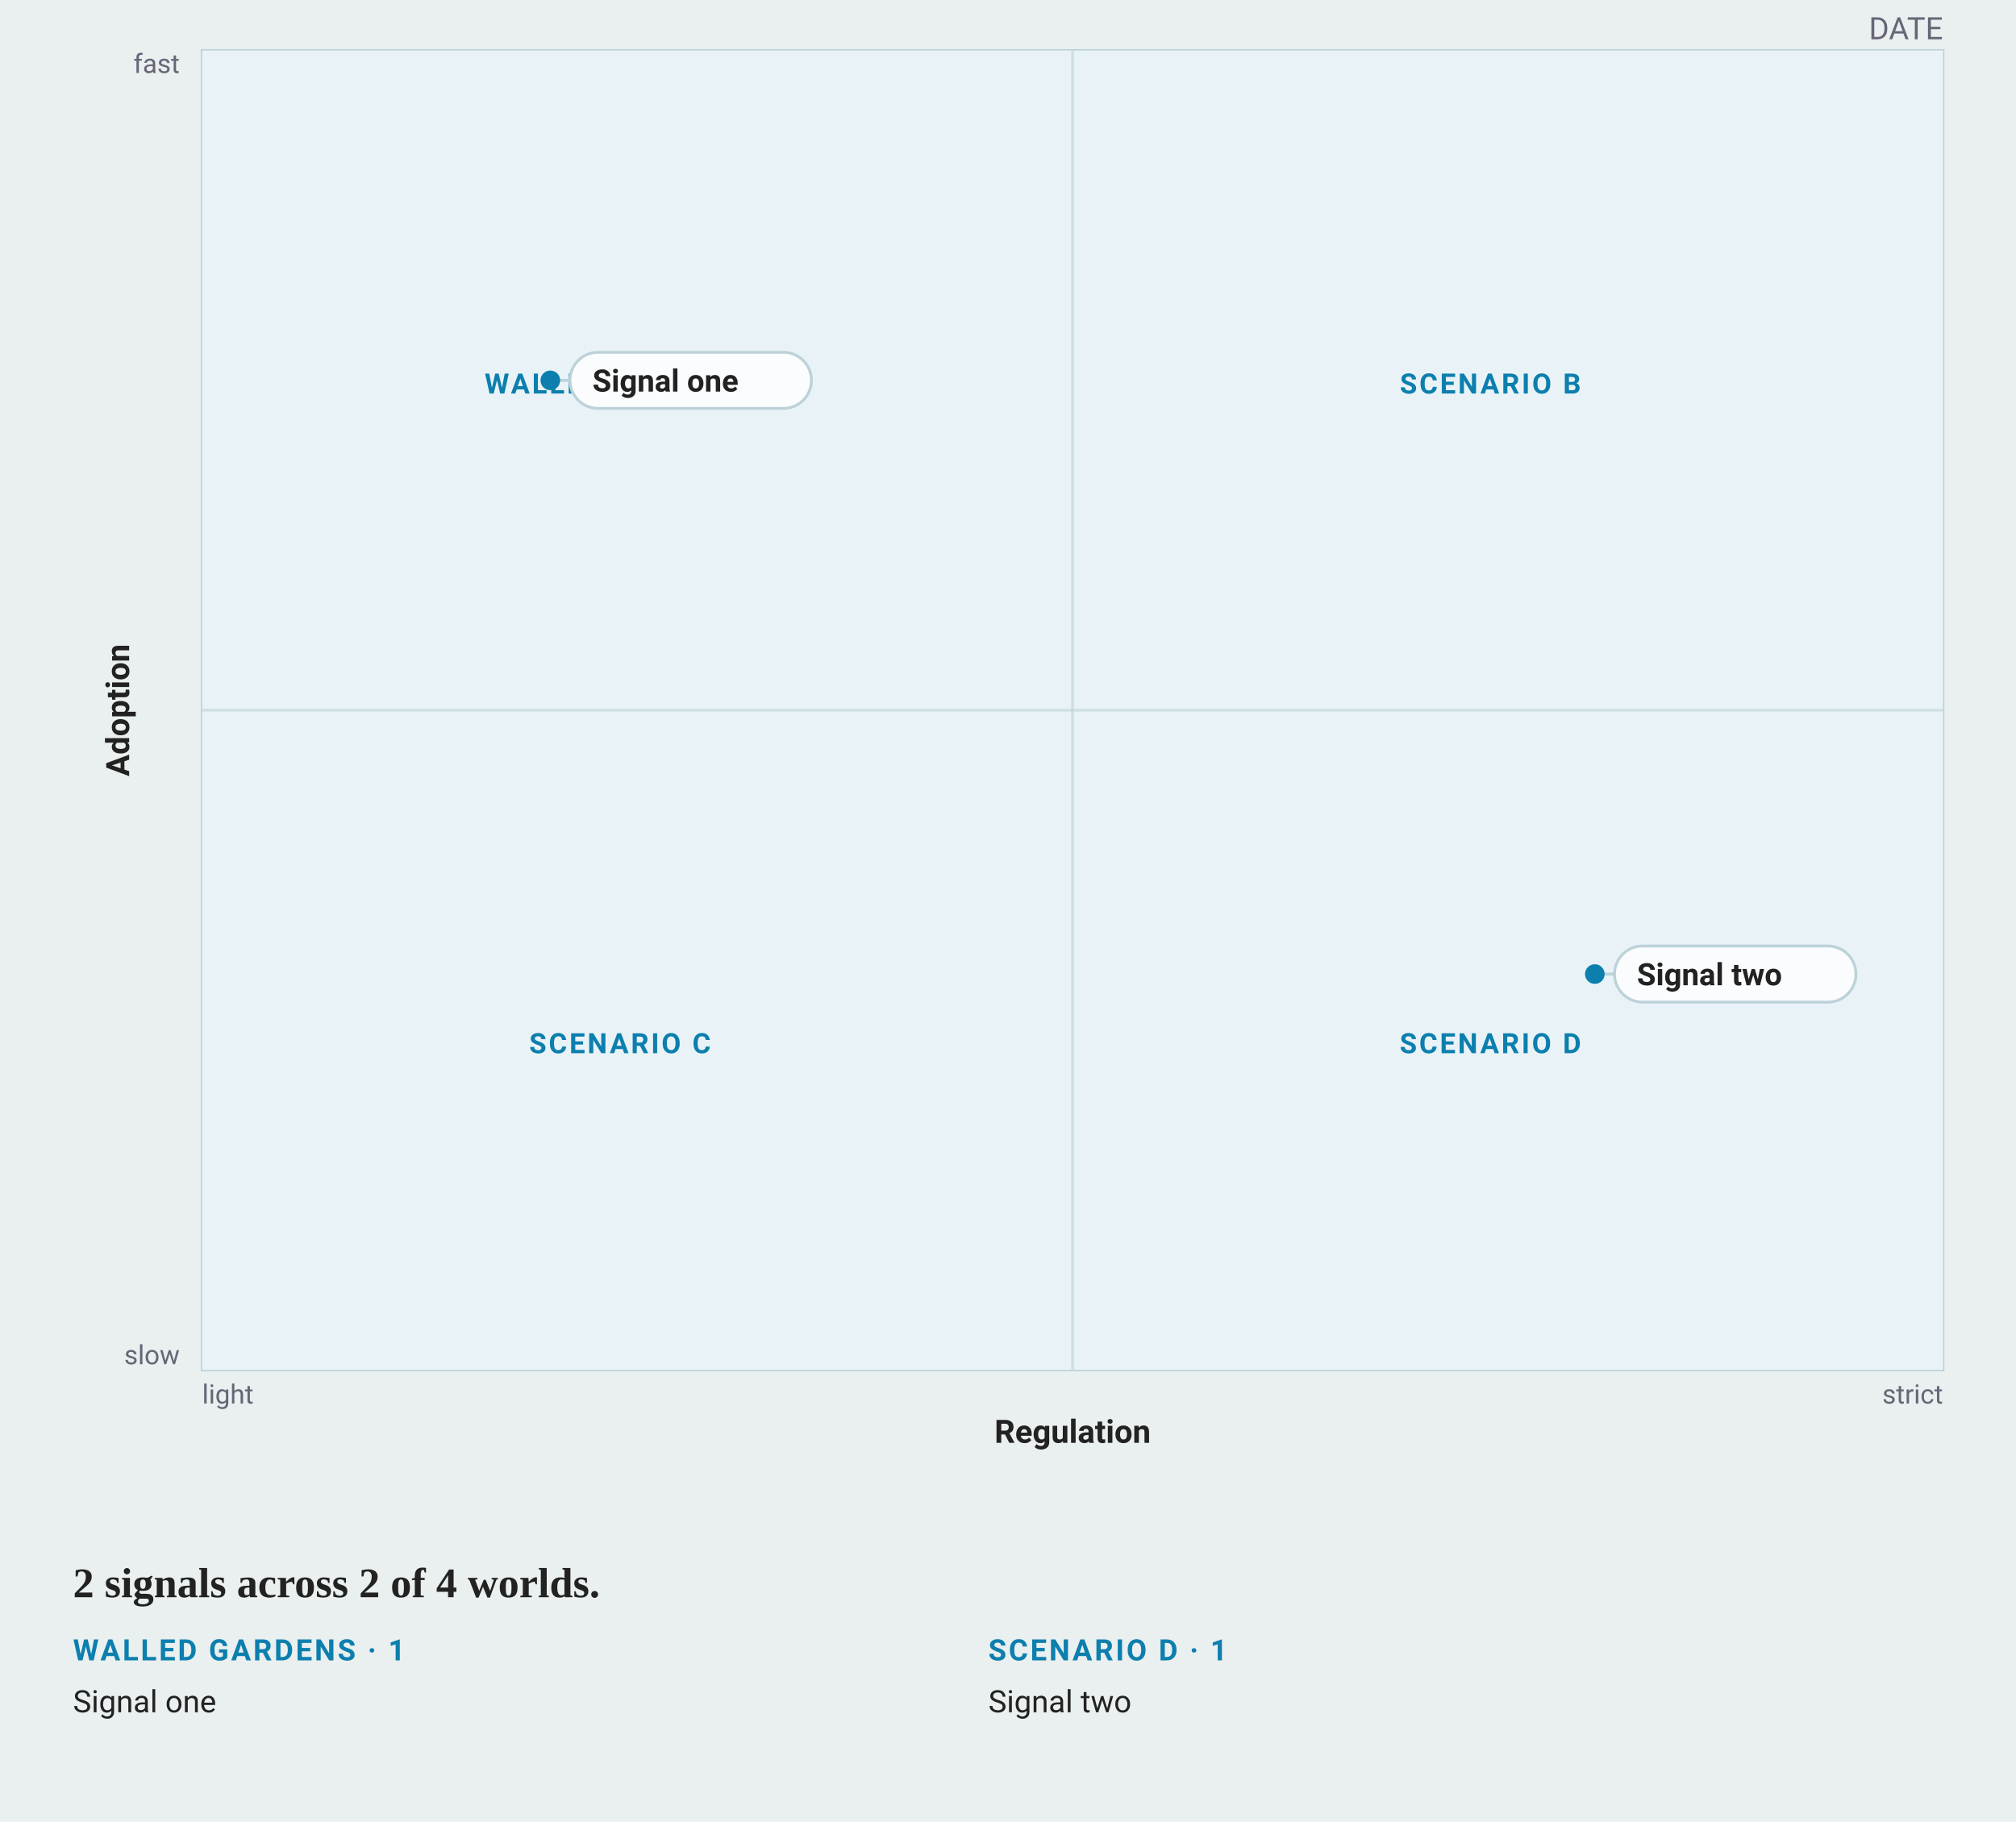
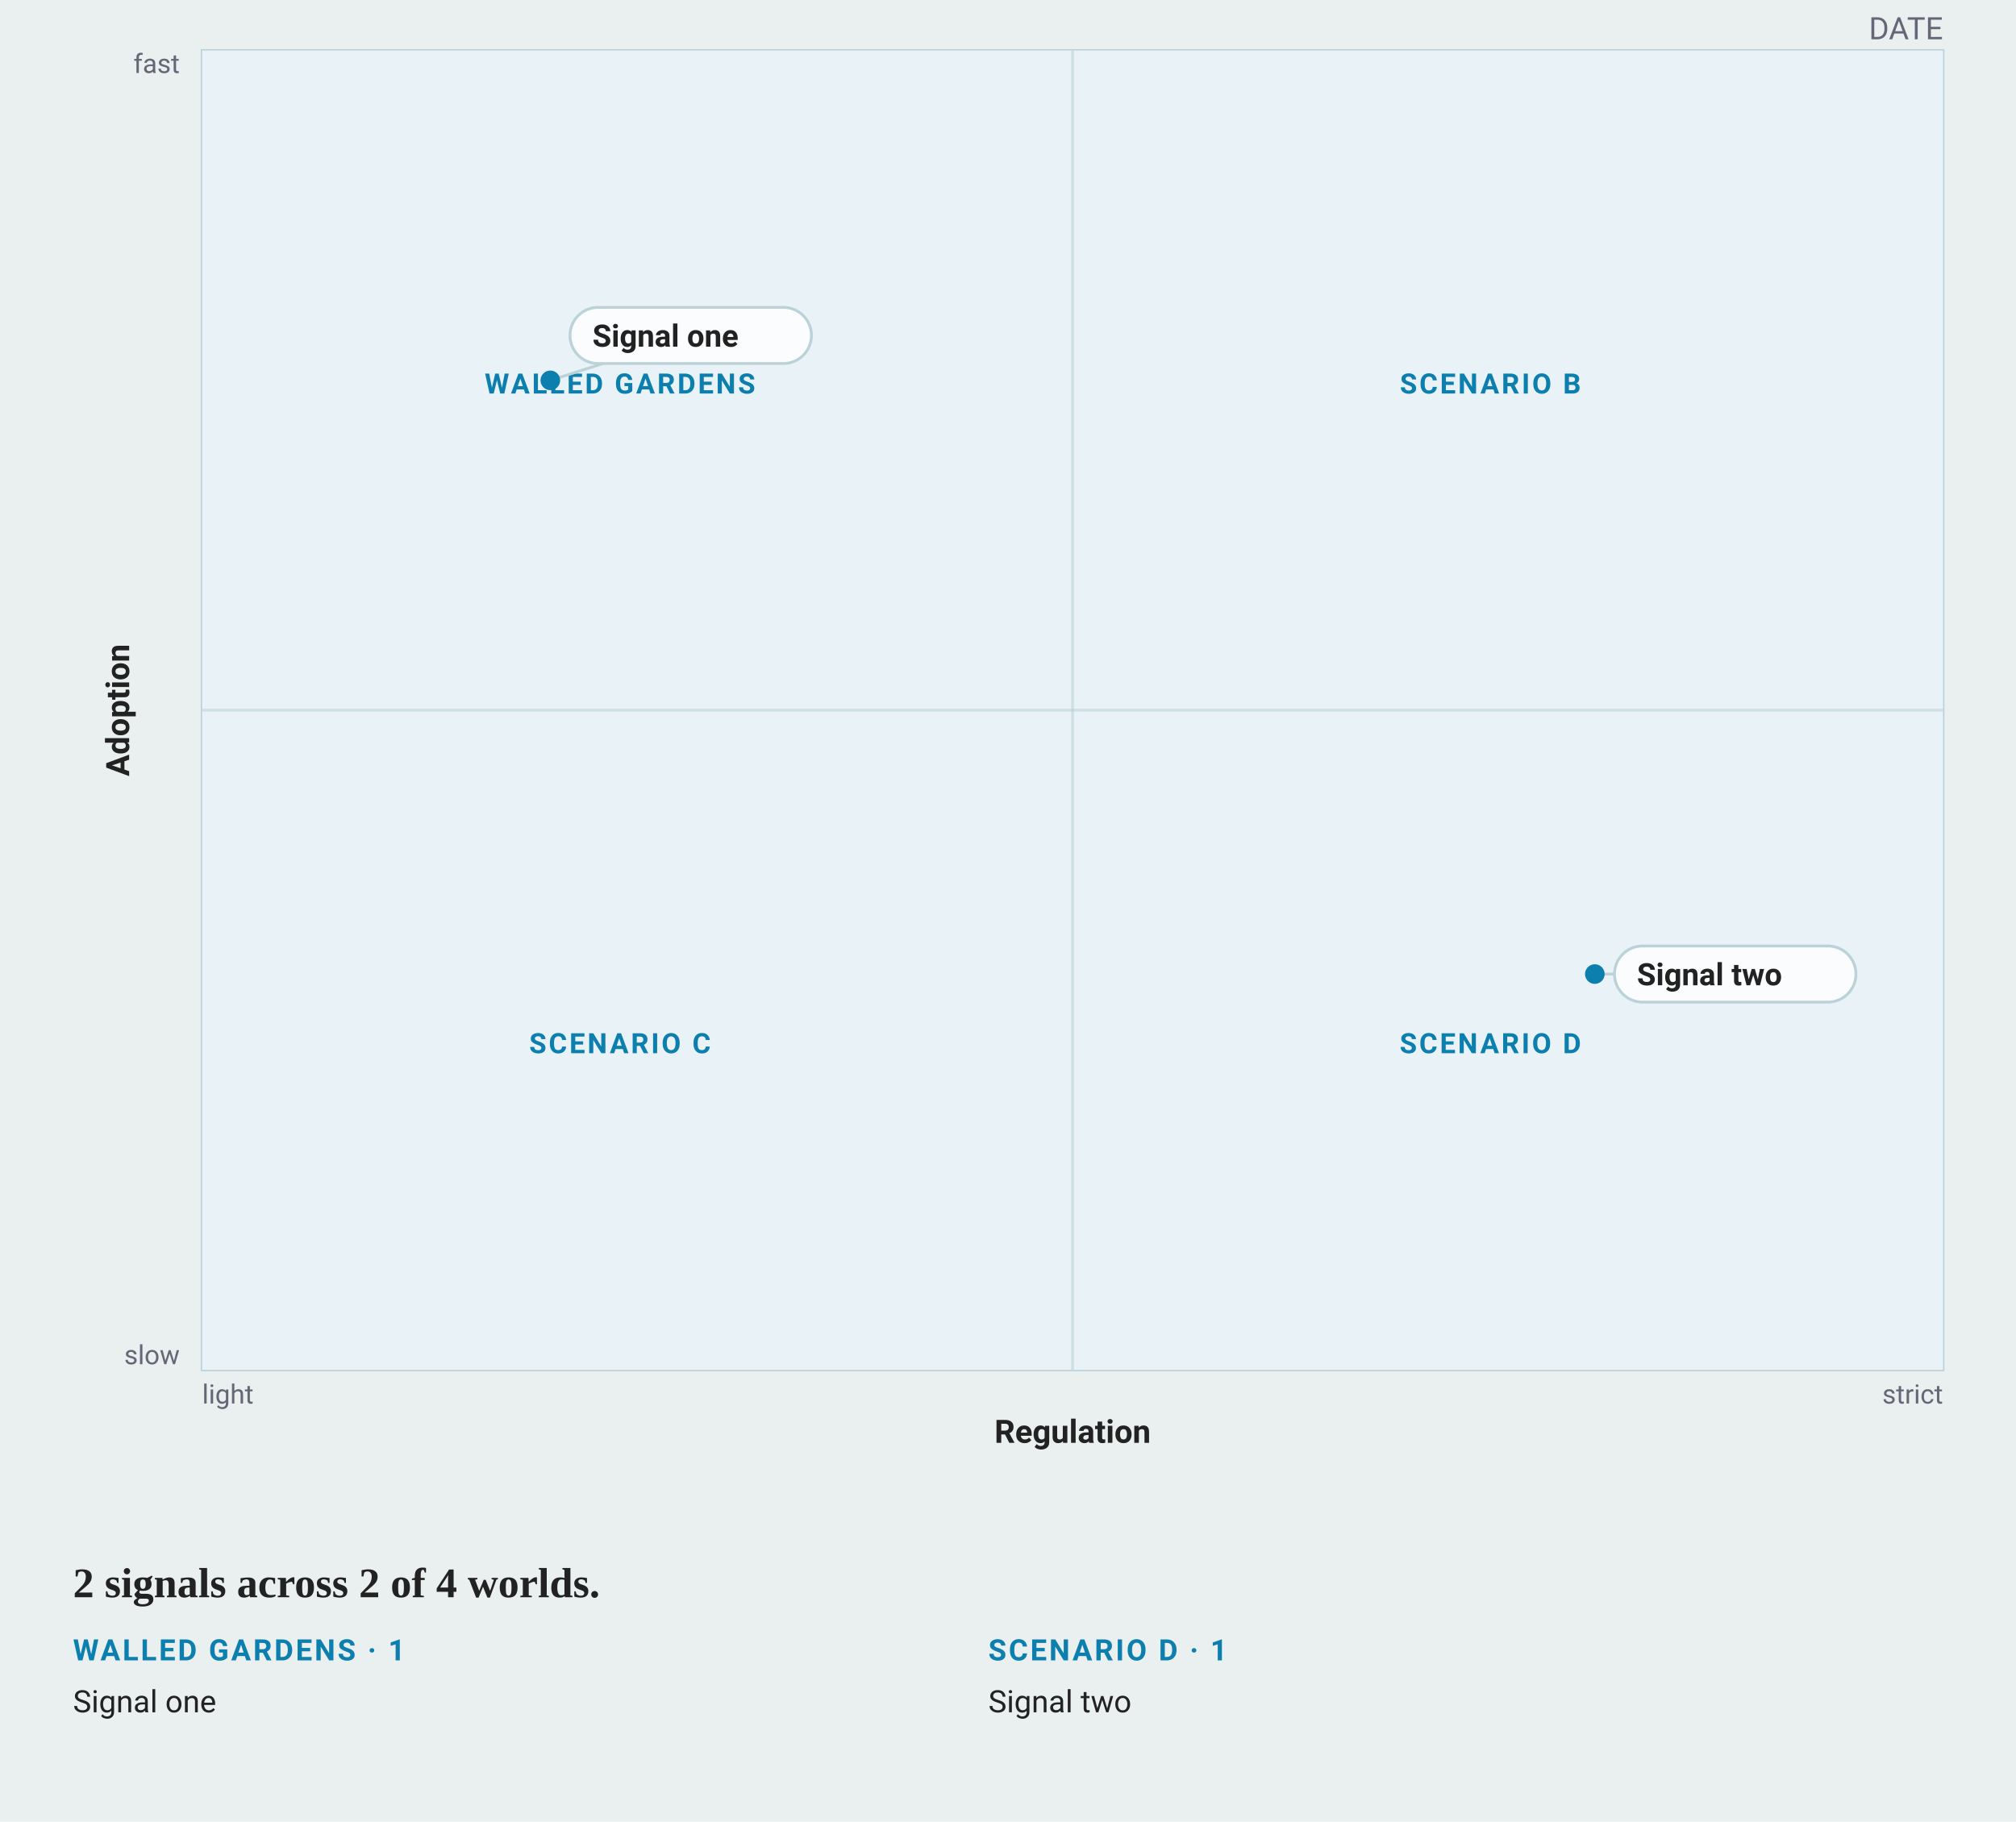
<svg xmlns="http://www.w3.org/2000/svg" width="718" height="649" viewBox="0 0 718 649" font-family="-apple-system, BlinkMacSystemFont, &quot;Segoe UI&quot;, Roboto, sans-serif">
  <rect width="718" height="649" fill="#eaefef" />
  <text x="692" y="14" text-anchor="end" font-size="11" fill="#667">DATE</text>
  <rect data-plane="1" x="72" y="18" width="620" height="470" fill="#fafcfd" stroke="#bcd2d9" />
  <path d="M72.0 253.0L382.0 253.0L382.0 18.0L72.0 18.0Z" fill="#e9f3f7" />
  <path d="M382.0 253.0L692.0 253.0L692.0 18.0L382.0 18.0Z" fill="#e9f3f7" />
  <path d="M72.0 488.0L382.0 488.0L382.0 253.0L72.0 253.0Z" fill="#e9f3f7" />
  <path d="M382.0 488.0L692.0 488.0L692.0 253.0L382.0 253.0Z" fill="#e9f3f7" />
  <line x1="382" y1="18" x2="382" y2="488" stroke="#bcd2d9" stroke-width="1" opacity="0.6" />
  <line x1="72" y1="253" x2="692" y2="253" stroke="#bcd2d9" stroke-width="1" opacity="0.6" />
  <text data-edit="zonename" data-line="3" data-raw="Walled gardens" data-zone="c:1,2" x="220.8" y="140.2" text-anchor="middle" font-size="10" font-weight="600" letter-spacing="0.8" fill="#0C7FAE">WALLED GARDENS</text>
  <text data-edit="zonename" data-line="-1" data-raw="Scenario B" data-zone="c:2,2" x="530.8" y="140.2" text-anchor="middle" font-size="10" font-weight="600" letter-spacing="0.8" fill="#0C7FAE">SCENARIO B</text>
  <text data-edit="zonename" data-line="-1" data-raw="Scenario C" data-zone="c:1,1" x="220.8" y="375.2" text-anchor="middle" font-size="10" font-weight="600" letter-spacing="0.8" fill="#0C7FAE">SCENARIO C</text>
  <text data-edit="zonename" data-line="-1" data-raw="Scenario D" data-zone="c:2,1" x="530.8" y="375.2" text-anchor="middle" font-size="10" font-weight="600" letter-spacing="0.8" fill="#0C7FAE">SCENARIO D</text>
  <text data-edit="axis" data-axis="x" data-line="1" data-raw="Regulation" x="382" y="514" text-anchor="middle" font-size="11.5" font-weight="600" fill="#222">Regulation</text>
  <text data-edit="axis" data-axis="y" data-line="2" data-raw="Adoption" x="46" y="253" text-anchor="middle" font-size="11.5" font-weight="600" fill="#222" transform="rotate(-90 46 253)">Adoption</text>
  <text x="72" y="500" font-size="9.5" fill="#667">light</text>
  <text x="692" y="500" text-anchor="end" font-size="9.5" fill="#667">strict</text>
  <text x="64" y="486" text-anchor="end" font-size="9.5" fill="#667">slow</text>
  <text x="64" y="26" text-anchor="end" font-size="9.5" fill="#667">fast</text>
  <g data-line="4">
-     <line x1="196" y1="135.5" x2="246" y2="135.5" stroke="#bcd2d9" stroke-width="1" />
+     <line x1="196" y1="135.5" x2="246" y2="119.5" stroke="#bcd2d9" stroke-width="1" />
    <circle cx="196" cy="135.5" r="3.5" fill="#0C7FAE" />
-     <rect x="203" y="125.5" width="86" height="20" rx="10" fill="#fafcfd" stroke="#bcd2d9" />
-     <text data-edit="label" data-line="4" data-raw="Signal one" x="211" y="139.5" font-size="11" font-weight="600" fill="#222">Signal one</text>
+     <rect x="203" y="109.5" width="86" height="20" rx="10" fill="#fafcfd" stroke="#bcd2d9" />
+     <text data-edit="label" data-line="4" data-raw="Signal one" x="211" y="123.5" font-size="11" font-weight="600" fill="#222">Signal one</text>
  </g>
  <g data-line="5">
    <line x1="568" y1="347" x2="618" y2="347" stroke="#bcd2d9" stroke-width="1" />
    <circle cx="568" cy="347" r="3.5" fill="#0C7FAE" />
    <rect x="575" y="337" width="86" height="20" rx="10" fill="#fafcfd" stroke="#bcd2d9" />
    <text data-edit="label" data-line="5" data-raw="Signal two" x="583" y="351" font-size="11" font-weight="600" fill="#222">Signal two</text>
  </g>
  <text x="26" y="569" font-family="Charter, Georgia, &quot;Times New Roman&quot;, serif" font-size="15" font-weight="600" fill="#222">2 signals across 2 of 4 worlds.</text>
  <text x="26" y="591.5" font-size="10.5" font-weight="600" letter-spacing="0.8" fill="#0C7FAE">WALLED GARDENS · 1</text>
  <text x="26" y="610" font-size="11" fill="#222">Signal one</text>
  <text x="352" y="591.5" font-size="10.5" font-weight="600" letter-spacing="0.8" fill="#0C7FAE">SCENARIO D · 1</text>
  <text x="352" y="610" font-size="11" fill="#222">Signal two</text>
</svg>
